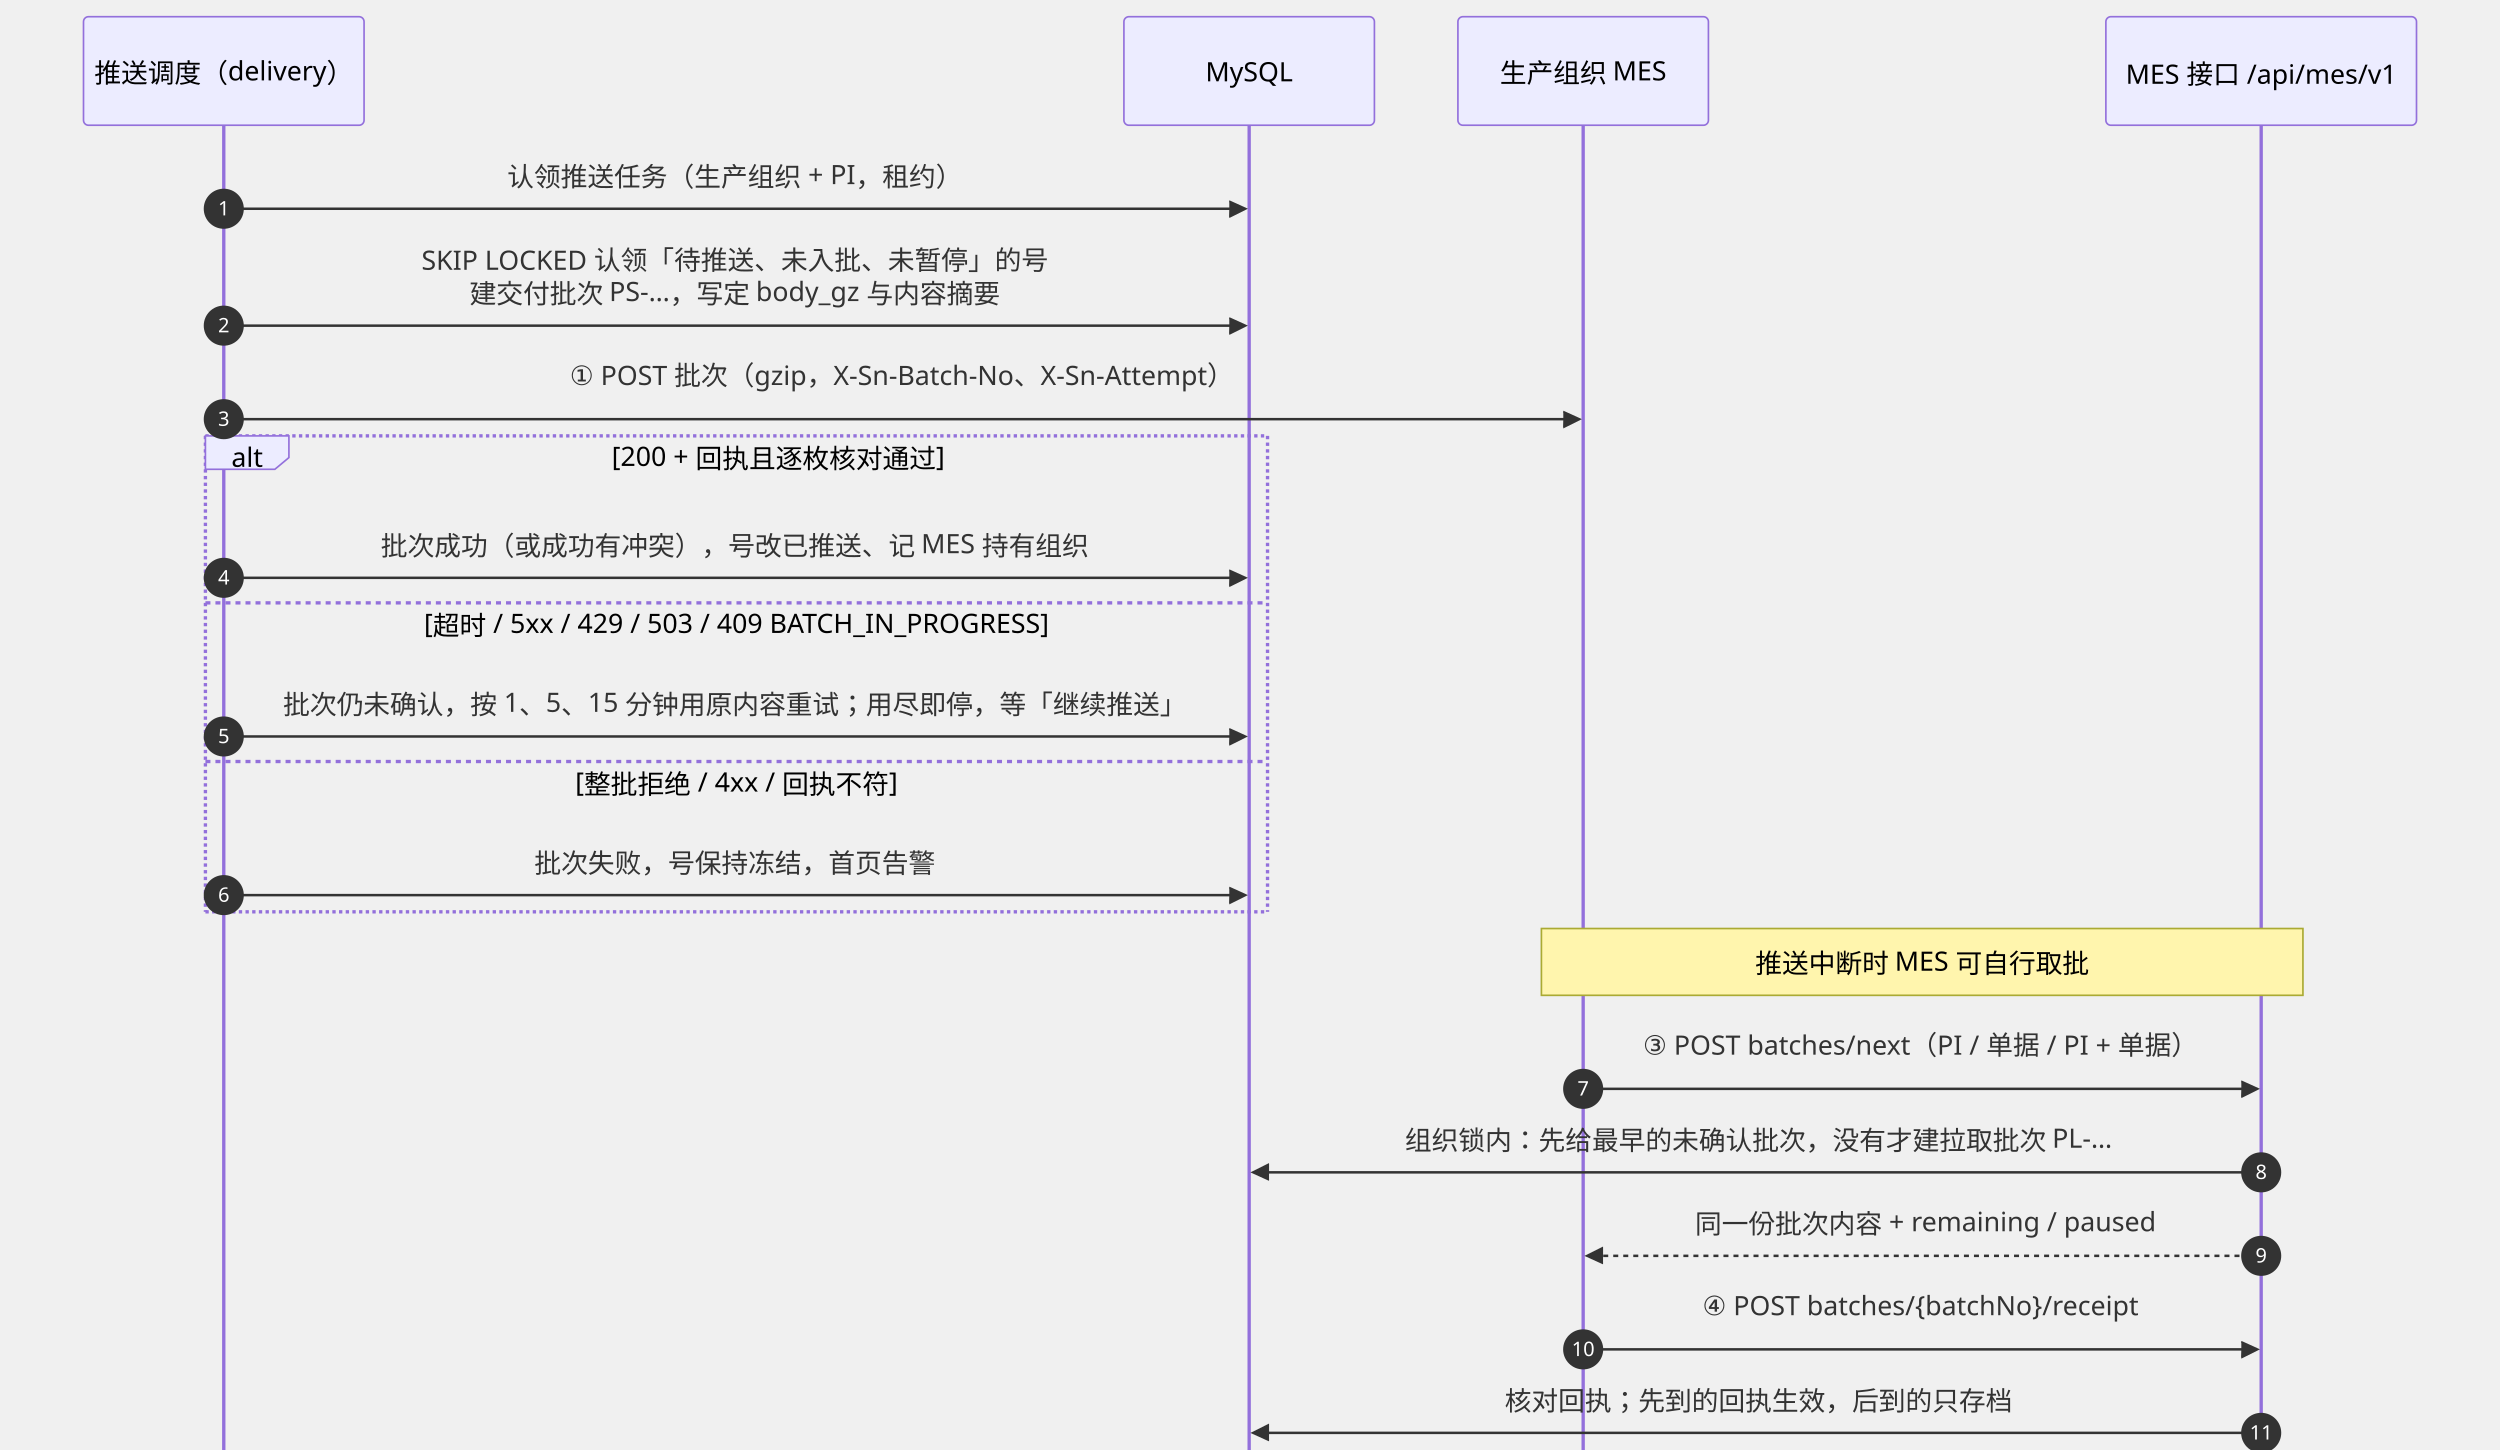
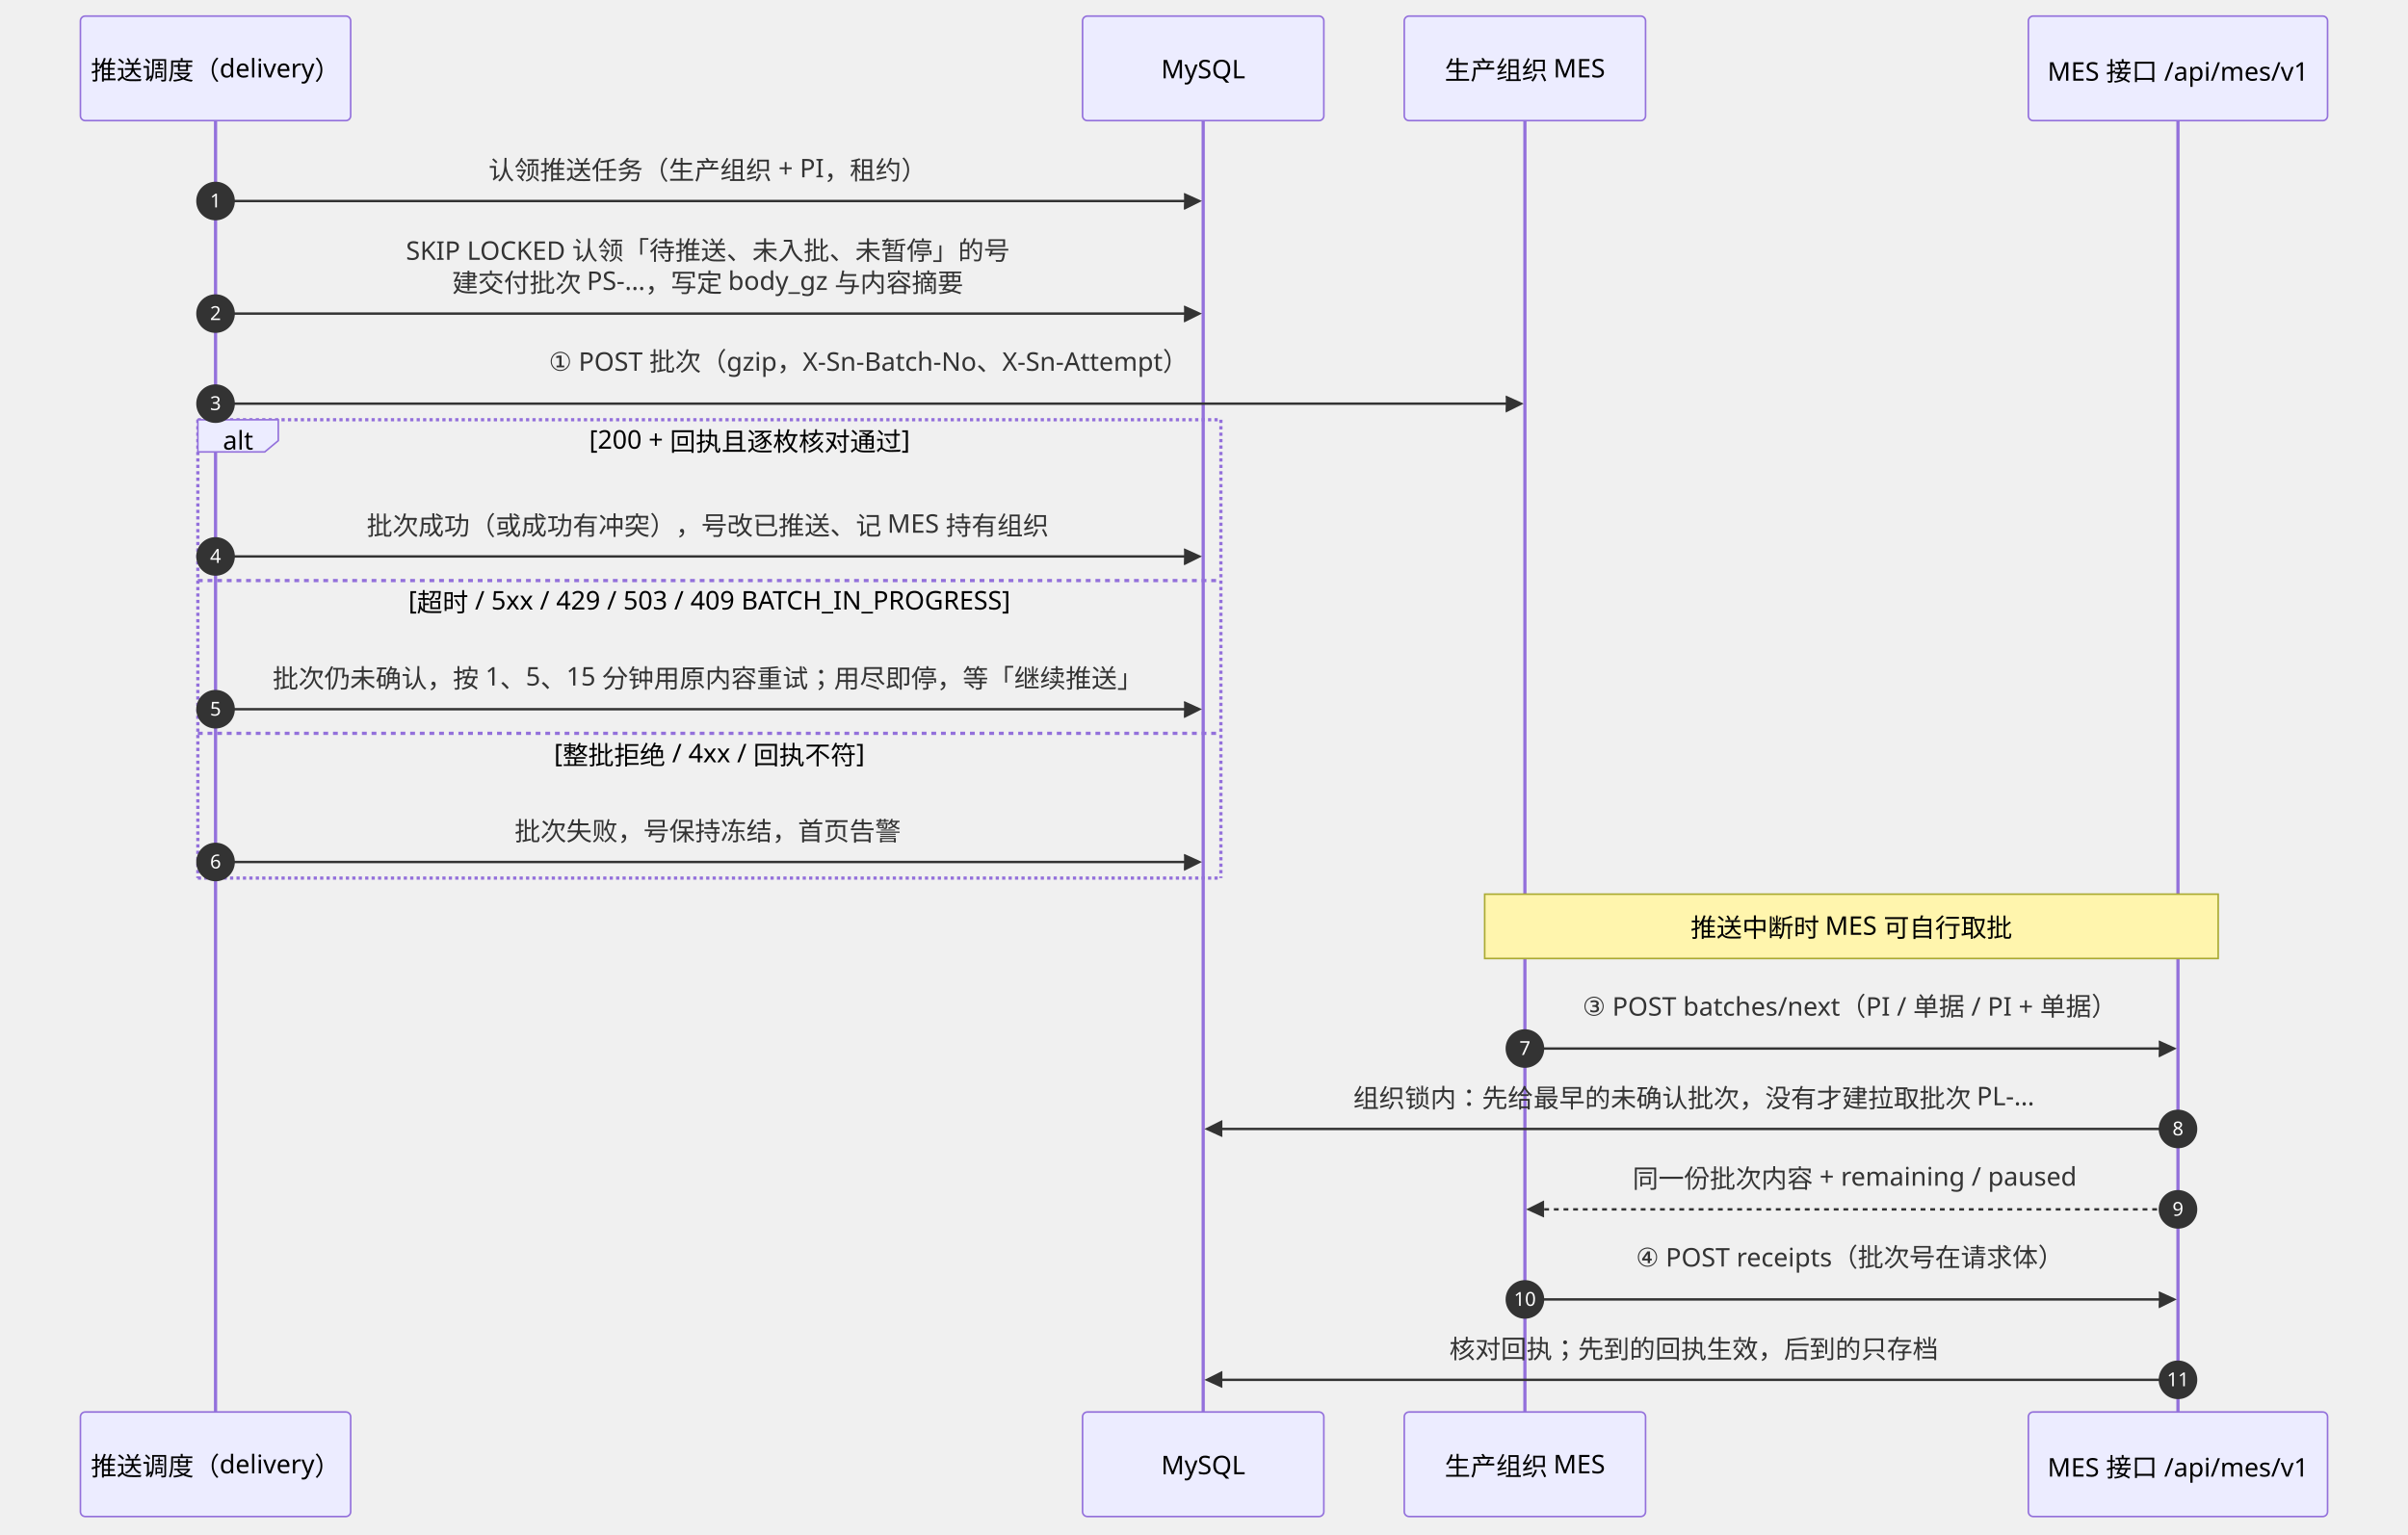
- <svg xmlns="http://www.w3.org/2000/svg" id="my-svg" width="100%" style="max-width: 1497px; background-color: white;" viewBox="-50 -10 1497 868" role="graphics-document document" aria-roledescription="sequence">
+ <svg xmlns="http://www.w3.org/2000/svg" id="my-svg" width="100%" style="max-width: 1497px; background-color: white;" viewBox="-50 -10 1497 954" role="graphics-document document" aria-roledescription="sequence">
  <g>
-     <line id="actor3" x1="1304" y1="65" x2="1304" y2="2000" class="actor-line 200" stroke-width="0.5px" stroke="#999" name="API" data-et="life-line" data-id="API" />
+     <rect x="1211" y="868" fill="#eaeaea" stroke="#666" width="186" height="65" name="API" rx="3" ry="3" class="actor actor-bottom" />
+     <text x="1304" y="900.5" dominant-baseline="central" alignment-baseline="central" class="actor actor-box" style="text-anchor: middle; font-size: 16px; font-weight: 400; font-family: &quot;WenQuanYi Zen Hei&quot;, sans-serif;">
+       <tspan x="1304" dy="0">MES 接口 /api/mes/v1</tspan>
+     </text>
+   </g>
+   <g>
+     <rect x="823" y="868" fill="#eaeaea" stroke="#666" width="150" height="65" name="M" rx="3" ry="3" class="actor actor-bottom" />
+     <text x="898" y="900.5" dominant-baseline="central" alignment-baseline="central" class="actor actor-box" style="text-anchor: middle; font-size: 16px; font-weight: 400; font-family: &quot;WenQuanYi Zen Hei&quot;, sans-serif;">
+       <tspan x="898" dy="0">生产组织 MES</tspan>
+     </text>
+   </g>
+   <g>
+     <rect x="623" y="868" fill="#eaeaea" stroke="#666" width="150" height="65" name="D" rx="3" ry="3" class="actor actor-bottom" />
+     <text x="698" y="900.5" dominant-baseline="central" alignment-baseline="central" class="actor actor-box" style="text-anchor: middle; font-size: 16px; font-weight: 400; font-family: &quot;WenQuanYi Zen Hei&quot;, sans-serif;">
+       <tspan x="698" dy="0">MySQL</tspan>
+     </text>
+   </g>
+   <g>
+     <rect x="0" y="868" fill="#eaeaea" stroke="#666" width="168" height="65" name="T" rx="3" ry="3" class="actor actor-bottom" />
+     <text x="84" y="900.5" dominant-baseline="central" alignment-baseline="central" class="actor actor-box" style="text-anchor: middle; font-size: 16px; font-weight: 400; font-family: &quot;WenQuanYi Zen Hei&quot;, sans-serif;">
+       <tspan x="84" dy="0">推送调度（delivery）</tspan>
+     </text>
+   </g>
+   <g>
+     <line id="actor3" x1="1304" y1="65" x2="1304" y2="868" class="actor-line 200" stroke-width="0.5px" stroke="#999" name="API" data-et="life-line" data-id="API" />
    <g id="root-3" data-et="participant" data-type="participant" data-id="API">
      <rect x="1211" y="0" fill="#eaeaea" stroke="#666" width="186" height="65" name="API" rx="3" ry="3" class="actor actor-top" />
      <text x="1304" y="32.5" dominant-baseline="central" alignment-baseline="central" class="actor actor-box" style="text-anchor: middle; font-size: 16px; font-weight: 400; font-family: &quot;WenQuanYi Zen Hei&quot;, sans-serif;">
        <tspan x="1304" dy="0">MES 接口 /api/mes/v1</tspan>
      </text>
    </g>
  </g>
  <g>
-     <line id="actor2" x1="898" y1="65" x2="898" y2="2000" class="actor-line 200" stroke-width="0.5px" stroke="#999" name="M" data-et="life-line" data-id="M" />
+     <line id="actor2" x1="898" y1="65" x2="898" y2="868" class="actor-line 200" stroke-width="0.5px" stroke="#999" name="M" data-et="life-line" data-id="M" />
    <g id="root-2" data-et="participant" data-type="participant" data-id="M">
      <rect x="823" y="0" fill="#eaeaea" stroke="#666" width="150" height="65" name="M" rx="3" ry="3" class="actor actor-top" />
      <text x="898" y="32.5" dominant-baseline="central" alignment-baseline="central" class="actor actor-box" style="text-anchor: middle; font-size: 16px; font-weight: 400; font-family: &quot;WenQuanYi Zen Hei&quot;, sans-serif;">
        <tspan x="898" dy="0">生产组织 MES</tspan>
      </text>
    </g>
  </g>
  <g>
-     <line id="actor1" x1="698" y1="65" x2="698" y2="2000" class="actor-line 200" stroke-width="0.5px" stroke="#999" name="D" data-et="life-line" data-id="D" />
+     <line id="actor1" x1="698" y1="65" x2="698" y2="868" class="actor-line 200" stroke-width="0.5px" stroke="#999" name="D" data-et="life-line" data-id="D" />
    <g id="root-1" data-et="participant" data-type="participant" data-id="D">
      <rect x="623" y="0" fill="#eaeaea" stroke="#666" width="150" height="65" name="D" rx="3" ry="3" class="actor actor-top" />
      <text x="698" y="32.5" dominant-baseline="central" alignment-baseline="central" class="actor actor-box" style="text-anchor: middle; font-size: 16px; font-weight: 400; font-family: &quot;WenQuanYi Zen Hei&quot;, sans-serif;">
        <tspan x="698" dy="0">MySQL</tspan>
      </text>
    </g>
  </g>
  <g>
-     <line id="actor0" x1="84" y1="65" x2="84" y2="2000" class="actor-line 200" stroke-width="0.5px" stroke="#999" name="T" data-et="life-line" data-id="T" />
+     <line id="actor0" x1="84" y1="65" x2="84" y2="868" class="actor-line 200" stroke-width="0.5px" stroke="#999" name="T" data-et="life-line" data-id="T" />
    <g id="root-0" data-et="participant" data-type="participant" data-id="T">
      <rect x="0" y="0" fill="#eaeaea" stroke="#666" width="168" height="65" name="T" rx="3" ry="3" class="actor actor-top" />
      <text x="84" y="32.5" dominant-baseline="central" alignment-baseline="central" class="actor actor-box" style="text-anchor: middle; font-size: 16px; font-weight: 400; font-family: &quot;WenQuanYi Zen Hei&quot;, sans-serif;">
        <tspan x="84" dy="0">推送调度（delivery）</tspan>
      </text>
    </g>
  </g>
  <style>#my-svg{font-family:WenQuanYi Zen Hei,sans-serif;font-size:16px;fill:#333;}@keyframes edge-animation-frame{from{stroke-dashoffset:0;}}@keyframes dash{to{stroke-dashoffset:0;}}#my-svg .edge-animation-slow{stroke-dasharray:9,5!important;stroke-dashoffset:900;animation:dash 50s linear infinite;stroke-linecap:round;}#my-svg .edge-animation-fast{stroke-dasharray:9,5!important;stroke-dashoffset:900;animation:dash 20s linear infinite;stroke-linecap:round;}#my-svg .error-icon{fill:#552222;}#my-svg .error-text{fill:#552222;stroke:#552222;}#my-svg .edge-thickness-normal{stroke-width:1px;}#my-svg .edge-thickness-thick{stroke-width:3.5px;}#my-svg .edge-pattern-solid{stroke-dasharray:0;}#my-svg .edge-thickness-invisible{stroke-width:0;fill:none;}#my-svg .edge-pattern-dashed{stroke-dasharray:3;}#my-svg .edge-pattern-dotted{stroke-dasharray:2;}#my-svg .marker{fill:#333333;stroke:#333333;}#my-svg .marker.cross{stroke:#333333;}#my-svg svg{font-family:WenQuanYi Zen Hei,sans-serif;font-size:16px;}#my-svg p{margin:0;}#my-svg .actor{stroke:#9370DB;fill:#ECECFF;stroke-width:1;}#my-svg rect.actor.outer-path[data-look="neo"]{filter:drop-shadow(1px 2px 2px rgba(185, 185, 185, 1));}#my-svg rect.note[data-look="neo"]{stroke:#aaaa33;fill:#fff5ad;filter:drop-shadow(1px 2px 2px rgba(185, 185, 185, 1));}#my-svg text.actor&gt;tspan{fill:black;stroke:none;}#my-svg .actor-line{stroke:#9370DB;}#my-svg .innerArc{stroke-width:1.5;stroke-dasharray:none;}#my-svg .messageLine0{stroke-width:1.5;stroke-dasharray:none;stroke:#333;}#my-svg .messageLine1{stroke-width:1.5;stroke-dasharray:2,2;stroke:#333;}#my-svg [id$="-arrowhead"] path{fill:#333;stroke:#333;}#my-svg .sequenceNumber{fill:white;}#my-svg [id$="-sequencenumber"]{fill:#333;}#my-svg [id$="-crosshead"] path{fill:#333;stroke:#333;}#my-svg .messageText{fill:#333;stroke:none;}#my-svg .labelBox{stroke:#9370DB;fill:#ECECFF;filter:none;}#my-svg .labelText,#my-svg .labelText&gt;tspan{fill:black;stroke:none;}#my-svg .loopText,#my-svg .loopText&gt;tspan{fill:black;stroke:none;}#my-svg .sectionTitle,#my-svg .sectionTitle&gt;tspan{fill:black;stroke:none;}#my-svg .loopLine{stroke-width:2px;stroke-dasharray:2,2;stroke:#9370DB;fill:#9370DB;}#my-svg .note{stroke:#aaaa33;fill:#fff5ad;}#my-svg .noteText,#my-svg .noteText&gt;tspan{fill:black;stroke:none;font-weight:normal;}#my-svg .activation0{fill:#f4f4f4;stroke:#666;}#my-svg .activation1{fill:#f4f4f4;stroke:#666;}#my-svg .activation2{fill:#f4f4f4;stroke:#666;}#my-svg .actorPopupMenu{position:absolute;}#my-svg .actorPopupMenuPanel{position:absolute;fill:#ECECFF;box-shadow:0px 8px 16px 0px rgba(0,0,0,0.2);filter:drop-shadow(3px 5px 2px rgb(0 0 0 / 0.4));}#my-svg .actor-man circle,#my-svg line{fill:#ECECFF;stroke-width:2px;}#my-svg g rect.rect{filter:drop-shadow(1px 2px 2px rgba(185, 185, 185, 1));stroke:#9370DB;}#my-svg .node .neo-node{stroke:#9370DB;}#my-svg [data-look="neo"].node rect,#my-svg [data-look="neo"].cluster rect,#my-svg [data-look="neo"].node polygon{stroke:#9370DB;filter:drop-shadow(1px 2px 2px rgba(185, 185, 185, 1));}#my-svg [data-look="neo"].swimlane.cluster rect{filter:none;}#my-svg [data-look="neo"].node path{stroke:#9370DB;stroke-width:1px;}#my-svg [data-look="neo"].node .outer-path{filter:drop-shadow(1px 2px 2px rgba(185, 185, 185, 1));}#my-svg [data-look="neo"].node .neo-line path{stroke:#9370DB;filter:none;}#my-svg [data-look="neo"].node circle{stroke:#9370DB;filter:drop-shadow(1px 2px 2px rgba(185, 185, 185, 1));}#my-svg [data-look="neo"].node circle .state-start{fill:#000000;}#my-svg [data-look="neo"].icon-shape .icon{fill:#9370DB;filter:drop-shadow(1px 2px 2px rgba(185, 185, 185, 1));}#my-svg [data-look="neo"].icon-shape .icon-neo path{stroke:#9370DB;filter:drop-shadow(1px 2px 2px rgba(185, 185, 185, 1));}#my-svg :root{--mermaid-font-family:WenQuanYi Zen Hei,sans-serif;}</style>
  <g />
  <defs>
    <symbol id="my-svg-computer" width="24" height="24">
      <path transform="scale(.5)" d="M2 2v13h20v-13h-20zm18 11h-16v-9h16v9zm-10.228 6l.466-1h3.524l.467 1h-4.457zm14.228 3h-24l2-6h2.104l-1.33 4h18.45l-1.297-4h2.073l2 6zm-5-10h-14v-7h14v7z" />
    </symbol>
  </defs>
  <defs>
    <symbol id="my-svg-database" fill-rule="evenodd" clip-rule="evenodd">
      <path transform="scale(.5)" d="M12.258.001l.256.004.255.005.253.008.251.01.249.012.247.015.246.016.242.019.241.02.239.023.236.024.233.027.231.028.229.031.225.032.223.034.22.036.217.038.214.04.211.041.208.043.205.045.201.046.198.048.194.05.191.051.187.053.183.054.18.056.175.057.172.059.168.06.163.061.16.063.155.064.15.066.074.033.073.033.071.034.07.034.069.035.068.035.067.035.066.035.064.036.064.036.062.036.06.036.06.037.058.037.058.037.055.038.055.038.053.038.052.038.051.039.05.039.048.039.047.039.045.04.044.04.043.04.041.04.04.041.039.041.037.041.036.041.034.041.033.042.032.042.03.042.029.042.027.042.026.043.024.043.023.043.021.043.02.043.018.044.017.043.015.044.013.044.012.044.011.045.009.044.007.045.006.045.004.045.002.045.001.045v17l-.001.045-.002.045-.004.045-.006.045-.007.045-.009.044-.011.045-.012.044-.013.044-.015.044-.017.043-.018.044-.02.043-.021.043-.023.043-.024.043-.026.043-.027.042-.029.042-.03.042-.032.042-.033.042-.034.041-.036.041-.037.041-.039.041-.04.041-.041.04-.043.04-.044.04-.045.04-.047.039-.048.039-.05.039-.051.039-.052.038-.053.038-.055.038-.055.038-.058.037-.058.037-.06.037-.06.036-.062.036-.064.036-.064.036-.066.035-.067.035-.068.035-.069.035-.07.034-.071.034-.073.033-.074.033-.15.066-.155.064-.16.063-.163.061-.168.06-.172.059-.175.057-.18.056-.183.054-.187.053-.191.051-.194.05-.198.048-.201.046-.205.045-.208.043-.211.041-.214.04-.217.038-.22.036-.223.034-.225.032-.229.031-.231.028-.233.027-.236.024-.239.023-.241.02-.242.019-.246.016-.247.015-.249.012-.251.01-.253.008-.255.005-.256.004-.258.001-.258-.001-.256-.004-.255-.005-.253-.008-.251-.01-.249-.012-.247-.015-.245-.016-.243-.019-.241-.02-.238-.023-.236-.024-.234-.027-.231-.028-.228-.031-.226-.032-.223-.034-.22-.036-.217-.038-.214-.04-.211-.041-.208-.043-.204-.045-.201-.046-.198-.048-.195-.05-.19-.051-.187-.053-.184-.054-.179-.056-.176-.057-.172-.059-.167-.06-.164-.061-.159-.063-.155-.064-.151-.066-.074-.033-.072-.033-.072-.034-.07-.034-.069-.035-.068-.035-.067-.035-.066-.035-.064-.036-.063-.036-.062-.036-.061-.036-.06-.037-.058-.037-.057-.037-.056-.038-.055-.038-.053-.038-.052-.038-.051-.039-.049-.039-.049-.039-.046-.039-.046-.04-.044-.04-.043-.04-.041-.04-.04-.041-.039-.041-.037-.041-.036-.041-.034-.041-.033-.042-.032-.042-.03-.042-.029-.042-.027-.042-.026-.043-.024-.043-.023-.043-.021-.043-.02-.043-.018-.044-.017-.043-.015-.044-.013-.044-.012-.044-.011-.045-.009-.044-.007-.045-.006-.045-.004-.045-.002-.045-.001-.045v-17l.001-.045.002-.045.004-.045.006-.045.007-.045.009-.044.011-.045.012-.044.013-.044.015-.044.017-.043.018-.044.02-.043.021-.043.023-.043.024-.043.026-.043.027-.042.029-.042.03-.042.032-.042.033-.042.034-.041.036-.041.037-.041.039-.041.04-.041.041-.04.043-.04.044-.04.046-.04.046-.039.049-.039.049-.039.051-.039.052-.038.053-.038.055-.038.056-.038.057-.037.058-.037.06-.037.061-.036.062-.036.063-.036.064-.036.066-.035.067-.035.068-.035.069-.035.07-.034.072-.034.072-.033.074-.033.151-.066.155-.064.159-.063.164-.061.167-.06.172-.059.176-.057.179-.056.184-.054.187-.053.19-.051.195-.05.198-.048.201-.046.204-.045.208-.043.211-.041.214-.04.217-.038.22-.036.223-.034.226-.032.228-.031.231-.028.234-.027.236-.024.238-.023.241-.02.243-.019.245-.016.247-.015.249-.012.251-.01.253-.008.255-.005.256-.004.258-.001.258.001zm-9.258 20.499v.01l.001.021.003.021.004.022.005.021.006.022.007.022.009.023.01.022.011.023.012.023.013.023.015.023.016.024.017.023.018.024.019.024.021.024.022.025.023.024.024.025.052.049.056.05.061.051.066.051.07.051.075.051.079.052.084.052.088.052.092.052.097.052.102.051.105.052.11.052.114.051.119.051.123.051.127.05.131.05.135.05.139.048.144.049.147.047.152.047.155.047.16.045.163.045.167.043.171.043.176.041.178.041.183.039.187.039.19.037.194.035.197.035.202.033.204.031.209.03.212.029.216.027.219.025.222.024.226.021.23.02.233.018.236.016.24.015.243.012.246.01.249.008.253.005.256.004.259.001.26-.001.257-.004.254-.005.25-.008.247-.011.244-.012.241-.014.237-.016.233-.018.231-.021.226-.021.224-.024.22-.026.216-.027.212-.028.21-.031.205-.031.202-.034.198-.034.194-.036.191-.037.187-.039.183-.04.179-.04.175-.042.172-.043.168-.044.163-.045.16-.046.155-.046.152-.047.148-.048.143-.049.139-.049.136-.05.131-.05.126-.05.123-.051.118-.052.114-.051.11-.052.106-.052.101-.052.096-.052.092-.052.088-.053.083-.051.079-.052.074-.052.07-.051.065-.051.06-.051.056-.05.051-.05.023-.024.023-.025.021-.024.02-.024.019-.024.018-.024.017-.024.015-.023.014-.024.013-.023.012-.023.01-.023.01-.022.008-.022.006-.022.006-.022.004-.022.004-.021.001-.021.001-.021v-4.127l-.077.055-.08.053-.083.054-.085.053-.087.052-.09.052-.093.051-.095.05-.097.05-.1.049-.102.049-.105.048-.106.047-.109.047-.111.046-.114.045-.115.045-.118.044-.12.043-.122.042-.124.042-.126.041-.128.04-.13.04-.132.038-.134.038-.135.037-.138.037-.139.035-.142.035-.143.034-.144.033-.147.032-.148.031-.15.03-.151.03-.153.029-.154.027-.156.027-.158.026-.159.025-.161.024-.162.023-.163.022-.165.021-.166.02-.167.019-.169.018-.169.017-.171.016-.173.015-.173.014-.175.013-.175.012-.177.011-.178.01-.179.008-.179.008-.181.006-.182.005-.182.004-.184.003-.184.002h-.37l-.184-.002-.184-.003-.182-.004-.182-.005-.181-.006-.179-.008-.179-.008-.178-.01-.176-.011-.176-.012-.175-.013-.173-.014-.172-.015-.171-.016-.17-.017-.169-.018-.167-.019-.166-.02-.165-.021-.163-.022-.162-.023-.161-.024-.159-.025-.157-.026-.156-.027-.155-.027-.153-.029-.151-.03-.15-.03-.148-.031-.146-.032-.145-.033-.143-.034-.141-.035-.14-.035-.137-.037-.136-.037-.134-.038-.132-.038-.13-.04-.128-.04-.126-.041-.124-.042-.122-.042-.12-.044-.117-.043-.116-.045-.113-.045-.112-.046-.109-.047-.106-.047-.105-.048-.102-.049-.1-.049-.097-.05-.095-.05-.093-.052-.09-.051-.087-.052-.085-.053-.083-.054-.08-.054-.077-.054v4.127zm0-5.654v.011l.001.021.003.021.004.021.005.022.006.022.007.022.009.022.01.022.011.023.012.023.013.023.015.024.016.023.017.024.018.024.019.024.021.024.022.024.023.025.024.024.052.05.056.05.061.05.066.051.07.051.075.052.079.051.084.052.088.052.092.052.097.052.102.052.105.052.11.051.114.051.119.052.123.05.127.051.131.05.135.049.139.049.144.048.147.048.152.047.155.046.16.045.163.045.167.044.171.042.176.042.178.04.183.04.187.038.19.037.194.036.197.034.202.033.204.032.209.03.212.028.216.027.219.025.222.024.226.022.23.02.233.018.236.016.24.014.243.012.246.01.249.008.253.006.256.003.259.001.26-.001.257-.003.254-.006.25-.008.247-.01.244-.012.241-.015.237-.016.233-.018.231-.02.226-.022.224-.024.22-.025.216-.027.212-.029.21-.03.205-.032.202-.033.198-.035.194-.036.191-.037.187-.039.183-.039.179-.041.175-.042.172-.043.168-.044.163-.045.16-.045.155-.047.152-.047.148-.048.143-.048.139-.05.136-.049.131-.05.126-.051.123-.051.118-.051.114-.052.11-.052.106-.052.101-.052.096-.052.092-.052.088-.052.083-.052.079-.052.074-.051.07-.052.065-.051.06-.05.056-.051.051-.049.023-.025.023-.024.021-.025.02-.024.019-.024.018-.024.017-.024.015-.023.014-.023.013-.024.012-.022.01-.023.01-.023.008-.022.006-.022.006-.022.004-.021.004-.022.001-.021.001-.021v-4.139l-.077.054-.08.054-.083.054-.085.052-.087.053-.09.051-.093.051-.095.051-.097.05-.1.049-.102.049-.105.048-.106.047-.109.047-.111.046-.114.045-.115.044-.118.044-.12.044-.122.042-.124.042-.126.041-.128.04-.13.039-.132.039-.134.038-.135.037-.138.036-.139.036-.142.035-.143.033-.144.033-.147.033-.148.031-.15.03-.151.03-.153.028-.154.028-.156.027-.158.026-.159.025-.161.024-.162.023-.163.022-.165.021-.166.02-.167.019-.169.018-.169.017-.171.016-.173.015-.173.014-.175.013-.175.012-.177.011-.178.009-.179.009-.179.007-.181.007-.182.005-.182.004-.184.003-.184.002h-.37l-.184-.002-.184-.003-.182-.004-.182-.005-.181-.007-.179-.007-.179-.009-.178-.009-.176-.011-.176-.012-.175-.013-.173-.014-.172-.015-.171-.016-.17-.017-.169-.018-.167-.019-.166-.02-.165-.021-.163-.022-.162-.023-.161-.024-.159-.025-.157-.026-.156-.027-.155-.028-.153-.028-.151-.03-.15-.03-.148-.031-.146-.033-.145-.033-.143-.033-.141-.035-.14-.036-.137-.036-.136-.037-.134-.038-.132-.039-.13-.039-.128-.04-.126-.041-.124-.042-.122-.043-.12-.043-.117-.044-.116-.044-.113-.046-.112-.046-.109-.046-.106-.047-.105-.048-.102-.049-.1-.049-.097-.05-.095-.051-.093-.051-.09-.051-.087-.053-.085-.052-.083-.054-.08-.054-.077-.054v4.139zm0-5.666v.011l.001.02.003.022.004.021.005.022.006.021.007.022.009.023.01.022.011.023.012.023.013.023.015.023.016.024.017.024.018.023.019.024.021.025.022.024.023.024.024.025.052.05.056.05.061.05.066.051.07.051.075.052.079.051.084.052.088.052.092.052.097.052.102.052.105.051.11.052.114.051.119.051.123.051.127.05.131.05.135.05.139.049.144.048.147.048.152.047.155.046.16.045.163.045.167.043.171.043.176.042.178.04.183.04.187.038.19.037.194.036.197.034.202.033.204.032.209.03.212.028.216.027.219.025.222.024.226.021.23.02.233.018.236.017.24.014.243.012.246.01.249.008.253.006.256.003.259.001.26-.001.257-.003.254-.006.25-.008.247-.01.244-.013.241-.014.237-.016.233-.018.231-.02.226-.022.224-.024.22-.025.216-.027.212-.029.21-.03.205-.032.202-.033.198-.035.194-.036.191-.037.187-.039.183-.039.179-.041.175-.042.172-.043.168-.044.163-.045.16-.045.155-.047.152-.047.148-.048.143-.049.139-.049.136-.049.131-.051.126-.05.123-.051.118-.052.114-.051.11-.052.106-.052.101-.052.096-.052.092-.052.088-.052.083-.052.079-.052.074-.052.07-.051.065-.051.06-.051.056-.05.051-.049.023-.025.023-.025.021-.024.02-.024.019-.024.018-.024.017-.024.015-.023.014-.024.013-.023.012-.023.01-.022.01-.023.008-.022.006-.022.006-.022.004-.022.004-.021.001-.021.001-.021v-4.153l-.077.054-.08.054-.083.053-.085.053-.087.053-.09.051-.093.051-.095.051-.097.05-.1.049-.102.048-.105.048-.106.048-.109.046-.111.046-.114.046-.115.044-.118.044-.12.043-.122.043-.124.042-.126.041-.128.04-.13.039-.132.039-.134.038-.135.037-.138.036-.139.036-.142.034-.143.034-.144.033-.147.032-.148.032-.15.03-.151.03-.153.028-.154.028-.156.027-.158.026-.159.024-.161.024-.162.023-.163.023-.165.021-.166.02-.167.019-.169.018-.169.017-.171.016-.173.015-.173.014-.175.013-.175.012-.177.01-.178.01-.179.009-.179.007-.181.006-.182.006-.182.004-.184.003-.184.001-.185.001-.185-.001-.184-.001-.184-.003-.182-.004-.182-.006-.181-.006-.179-.007-.179-.009-.178-.01-.176-.01-.176-.012-.175-.013-.173-.014-.172-.015-.171-.016-.17-.017-.169-.018-.167-.019-.166-.02-.165-.021-.163-.023-.162-.023-.161-.024-.159-.024-.157-.026-.156-.027-.155-.028-.153-.028-.151-.03-.15-.03-.148-.032-.146-.032-.145-.033-.143-.034-.141-.034-.14-.036-.137-.036-.136-.037-.134-.038-.132-.039-.13-.039-.128-.041-.126-.041-.124-.041-.122-.043-.12-.043-.117-.044-.116-.044-.113-.046-.112-.046-.109-.046-.106-.048-.105-.048-.102-.048-.1-.05-.097-.049-.095-.051-.093-.051-.09-.052-.087-.052-.085-.053-.083-.053-.08-.054-.077-.054v4.153zm8.74-8.179l-.257.004-.254.005-.25.008-.247.011-.244.012-.241.014-.237.016-.233.018-.231.021-.226.022-.224.023-.22.026-.216.027-.212.028-.21.031-.205.032-.202.033-.198.034-.194.036-.191.038-.187.038-.183.04-.179.041-.175.042-.172.043-.168.043-.163.045-.16.046-.155.046-.152.048-.148.048-.143.048-.139.049-.136.05-.131.05-.126.051-.123.051-.118.051-.114.052-.11.052-.106.052-.101.052-.096.052-.092.052-.088.052-.083.052-.079.052-.074.051-.07.052-.065.051-.06.05-.056.05-.051.05-.023.025-.023.024-.021.024-.02.025-.019.024-.018.024-.017.023-.015.024-.014.023-.013.023-.012.023-.01.023-.01.022-.008.022-.006.023-.006.021-.004.022-.004.021-.001.021-.001.021.001.021.001.021.004.021.004.022.006.021.006.023.008.022.01.022.01.023.012.023.013.023.014.023.015.024.017.023.018.024.019.024.02.025.021.024.023.024.023.025.051.05.056.05.06.05.065.051.07.052.074.051.079.052.083.052.088.052.092.052.096.052.101.052.106.052.11.052.114.052.118.051.123.051.126.051.131.05.136.05.139.049.143.048.148.048.152.048.155.046.16.046.163.045.168.043.172.043.175.042.179.041.183.04.187.038.191.038.194.036.198.034.202.033.205.032.21.031.212.028.216.027.22.026.224.023.226.022.231.021.233.018.237.016.241.014.244.012.247.011.25.008.254.005.257.004.26.001.26-.001.257-.004.254-.005.25-.008.247-.011.244-.012.241-.014.237-.016.233-.018.231-.021.226-.022.224-.023.22-.026.216-.027.212-.028.21-.031.205-.032.202-.033.198-.034.194-.036.191-.038.187-.038.183-.04.179-.041.175-.042.172-.043.168-.043.163-.045.16-.046.155-.046.152-.048.148-.048.143-.048.139-.049.136-.05.131-.05.126-.051.123-.051.118-.051.114-.052.11-.052.106-.052.101-.052.096-.052.092-.052.088-.052.083-.052.079-.052.074-.051.07-.052.065-.051.06-.05.056-.05.051-.05.023-.025.023-.024.021-.024.02-.025.019-.024.018-.024.017-.023.015-.024.014-.023.013-.023.012-.023.01-.023.01-.022.008-.022.006-.023.006-.021.004-.022.004-.021.001-.021.001-.021-.001-.021-.001-.021-.004-.021-.004-.022-.006-.021-.006-.023-.008-.022-.01-.022-.01-.023-.012-.023-.013-.023-.014-.023-.015-.024-.017-.023-.018-.024-.019-.024-.02-.025-.021-.024-.023-.024-.023-.025-.051-.05-.056-.05-.06-.05-.065-.051-.07-.052-.074-.051-.079-.052-.083-.052-.088-.052-.092-.052-.096-.052-.101-.052-.106-.052-.11-.052-.114-.052-.118-.051-.123-.051-.126-.051-.131-.05-.136-.05-.139-.049-.143-.048-.148-.048-.152-.048-.155-.046-.16-.046-.163-.045-.168-.043-.172-.043-.175-.042-.179-.041-.183-.04-.187-.038-.191-.038-.194-.036-.198-.034-.202-.033-.205-.032-.21-.031-.212-.028-.216-.027-.22-.026-.224-.023-.226-.022-.231-.021-.233-.018-.237-.016-.241-.014-.244-.012-.247-.011-.25-.008-.254-.005-.257-.004-.26-.001-.26.001z" />
    </symbol>
  </defs>
  <defs>
    <symbol id="my-svg-clock" width="24" height="24">
      <path transform="scale(.5)" d="M12 2c5.514 0 10 4.486 10 10s-4.486 10-10 10-10-4.486-10-10 4.486-10 10-10zm0-2c-6.627 0-12 5.373-12 12s5.373 12 12 12 12-5.373 12-12-5.373-12-12-12zm5.848 12.459c.202.038.202.333.001.372-1.907.361-6.045 1.111-6.547 1.111-.719 0-1.301-.582-1.301-1.301 0-.512.77-5.447 1.125-7.445.034-.192.312-.181.343.014l.985 6.238 5.394 1.011z" />
    </symbol>
  </defs>
  <defs>
    <marker id="my-svg-arrowhead" refX="7.9" refY="5" markerUnits="userSpaceOnUse" markerWidth="12" markerHeight="12" orient="auto-start-reverse">
      <path d="M -1 0 L 10 5 L 0 10 z" />
    </marker>
  </defs>
  <defs>
    <marker id="my-svg-crosshead" markerWidth="15" markerHeight="8" orient="auto" refX="4" refY="4.5">
      <path fill="none" stroke="#000000" stroke-width="1pt" d="M 1,2 L 6,7 M 6,2 L 1,7" style="stroke-dasharray: 0, 0;" />
    </marker>
  </defs>
  <defs>
    <marker id="my-svg-filled-head" refX="15.5" refY="7" markerWidth="20" markerHeight="28" orient="auto">
      <path d="M 18,7 L9,13 L14,7 L9,1 Z" />
    </marker>
  </defs>
  <defs>
    <marker id="my-svg-sequencenumber" refX="15" refY="15" markerWidth="60" markerHeight="40" orient="auto">
      <circle cx="15" cy="15" r="6" />
    </marker>
  </defs>
  <defs>
    <marker id="my-svg-solidTopArrowHead" refX="7.9" refY="7.25" markerUnits="userSpaceOnUse" markerWidth="12" markerHeight="12" orient="auto-start-reverse">
      <path d="M 0 0 L 10 8 L 0 8 z" />
    </marker>
  </defs>
  <defs>
    <marker id="my-svg-solidBottomArrowHead" refX="7.9" refY="0.75" markerUnits="userSpaceOnUse" markerWidth="12" markerHeight="12" orient="auto-start-reverse">
      <path d="M 0 0 L 10 0 L 0 8 z" />
    </marker>
  </defs>
  <defs>
    <marker id="my-svg-stickTopArrowHead" refX="7.5" refY="7" markerUnits="userSpaceOnUse" markerWidth="12" markerHeight="12" orient="auto-start-reverse">
      <path d="M 0 0 L 7 7" stroke="black" stroke-width="1.5" fill="none" />
    </marker>
  </defs>
  <defs>
    <marker id="my-svg-stickBottomArrowHead" refX="7.5" refY="0" markerUnits="userSpaceOnUse" markerWidth="12" markerHeight="12" orient="auto-start-reverse">
      <path d="M 0 7 L 7 0" stroke="black" stroke-width="1.5" fill="none" />
    </marker>
  </defs>
  <g data-et="control-structure" data-id="i10">
    <line x1="73" y1="251" x2="709" y2="251" class="loopLine" />
    <line x1="709" y1="251" x2="709" y2="536" class="loopLine" />
    <line x1="73" y1="536" x2="709" y2="536" class="loopLine" />
    <line x1="73" y1="251" x2="73" y2="536" class="loopLine" />
    <line x1="73" y1="351" x2="709" y2="351" class="loopLine" style="stroke-dasharray: 3, 3;" />
    <line x1="73" y1="446" x2="709" y2="446" class="loopLine" style="stroke-dasharray: 3, 3;" />
    <polygon points="73,251 123,251 123,264 114.6,271 73,271" class="labelBox" />
    <text x="98" y="264" text-anchor="middle" dominant-baseline="middle" alignment-baseline="middle" class="labelText" style="font-family: &quot;WenQuanYi Zen Hei&quot;, sans-serif; font-size: 16px; font-weight: 400;">alt</text>
    <text x="416" y="269" text-anchor="middle" class="loopText" style="font-family: &quot;WenQuanYi Zen Hei&quot;, sans-serif; font-size: 16px; font-weight: 400;">
      <tspan x="416">[200 + 回执且逐枚核对通过]</tspan>
    </text>
    <text x="391" y="369" text-anchor="middle" class="sectionTitle" style="font-family: &quot;WenQuanYi Zen Hei&quot;, sans-serif; font-size: 16px; font-weight: 400;">[超时 / 5xx / 429 / 503 / 409 BATCH_IN_PROGRESS]</text>
    <text x="391" y="464" text-anchor="middle" class="sectionTitle" style="font-family: &quot;WenQuanYi Zen Hei&quot;, sans-serif; font-size: 16px; font-weight: 400;">[整批拒绝 / 4xx / 回执不符]</text>
  </g>
  <g data-et="note" data-id="i11">
    <rect x="873" y="546" fill="#EDF2AE" stroke="#666" width="456" height="40" class="note" />
    <text x="1101" y="551" text-anchor="middle" dominant-baseline="middle" alignment-baseline="middle" class="noteText" dy="1em" style="font-family: &quot;WenQuanYi Zen Hei&quot;, sans-serif; font-size: 16px; font-weight: 400;">
      <tspan x="1101">推送中断时 MES 可自行取批</tspan>
    </text>
  </g>
  <text x="390" y="80" text-anchor="middle" dominant-baseline="middle" alignment-baseline="middle" class="messageText" dy="1em" style="font-family: &quot;WenQuanYi Zen Hei&quot;, sans-serif; font-size: 16px; font-weight: 400;">认领推送任务（生产组织 + PI，租约）</text>
  <line x1="91" y1="115" x2="694" y2="115" class="messageLine0" data-et="message" data-id="i1" data-from="T" data-to="D" stroke-width="2" stroke="none" marker-end="url(#my-svg-arrowhead)" style="fill: none;" />
  <line x1="84" y1="115" x2="84" y2="115" stroke-width="0" marker-start="url(#my-svg-sequencenumber)" />
  <text x="84" y="119" font-family="sans-serif" font-size="12px" text-anchor="middle" class="sequenceNumber">1</text>
  <text x="390" y="130" text-anchor="middle" dominant-baseline="middle" alignment-baseline="middle" class="messageText" dy="1em" style="font-family: &quot;WenQuanYi Zen Hei&quot;, sans-serif; font-size: 16px; font-weight: 400;">SKIP LOCKED 认领「待推送、未入批、未暂停」的号</text>
  <text x="390" y="150" text-anchor="middle" dominant-baseline="middle" alignment-baseline="middle" class="messageText" dy="1em" style="font-family: &quot;WenQuanYi Zen Hei&quot;, sans-serif; font-size: 16px; font-weight: 400;">建交付批次 PS-…，写定 body_gz 与内容摘要</text>
  <line x1="91" y1="185" x2="694" y2="185" class="messageLine0" data-et="message" data-id="i2" data-from="T" data-to="D" stroke-width="2" stroke="none" marker-end="url(#my-svg-arrowhead)" style="fill: none;" />
  <line x1="84" y1="185" x2="84" y2="185" stroke-width="0" marker-start="url(#my-svg-sequencenumber)" />
  <text x="84" y="189" font-family="sans-serif" font-size="12px" text-anchor="middle" class="sequenceNumber">2</text>
  <text x="490" y="200" text-anchor="middle" dominant-baseline="middle" alignment-baseline="middle" class="messageText" dy="1em" style="font-family: &quot;WenQuanYi Zen Hei&quot;, sans-serif; font-size: 16px; font-weight: 400;">① POST 批次（gzip，X-Sn-Batch-No、X-Sn-Attempt）</text>
  <line x1="91" y1="241" x2="894" y2="241" class="messageLine0" data-et="message" data-id="i3" data-from="T" data-to="M" stroke-width="2" stroke="none" marker-end="url(#my-svg-arrowhead)" style="fill: none;" />
  <line x1="84" y1="241" x2="84" y2="241" stroke-width="0" marker-start="url(#my-svg-sequencenumber)" />
  <text x="84" y="245" font-family="sans-serif" font-size="12px" text-anchor="middle" class="sequenceNumber">3</text>
  <text x="390" y="301" text-anchor="middle" dominant-baseline="middle" alignment-baseline="middle" class="messageText" dy="1em" style="font-family: &quot;WenQuanYi Zen Hei&quot;, sans-serif; font-size: 16px; font-weight: 400;">批次成功（或成功有冲突），号改已推送、记 MES 持有组织</text>
  <line x1="91" y1="336" x2="694" y2="336" class="messageLine0" data-et="message" data-id="i5" data-from="T" data-to="D" stroke-width="2" stroke="none" marker-end="url(#my-svg-arrowhead)" style="fill: none;" />
  <line x1="84" y1="336" x2="84" y2="336" stroke-width="0" marker-start="url(#my-svg-sequencenumber)" />
  <text x="84" y="340" font-family="sans-serif" font-size="12px" text-anchor="middle" class="sequenceNumber">4</text>
  <text x="390" y="396" text-anchor="middle" dominant-baseline="middle" alignment-baseline="middle" class="messageText" dy="1em" style="font-family: &quot;WenQuanYi Zen Hei&quot;, sans-serif; font-size: 16px; font-weight: 400;">批次仍未确认，按 1、5、15 分钟用原内容重试；用尽即停，等「继续推送」</text>
  <line x1="91" y1="431" x2="694" y2="431" class="messageLine0" data-et="message" data-id="i7" data-from="T" data-to="D" stroke-width="2" stroke="none" marker-end="url(#my-svg-arrowhead)" style="fill: none;" />
  <line x1="84" y1="431" x2="84" y2="431" stroke-width="0" marker-start="url(#my-svg-sequencenumber)" />
  <text x="84" y="435" font-family="sans-serif" font-size="12px" text-anchor="middle" class="sequenceNumber">5</text>
  <text x="390" y="491" text-anchor="middle" dominant-baseline="middle" alignment-baseline="middle" class="messageText" dy="1em" style="font-family: &quot;WenQuanYi Zen Hei&quot;, sans-serif; font-size: 16px; font-weight: 400;">批次失败，号保持冻结，首页告警</text>
  <line x1="91" y1="526" x2="694" y2="526" class="messageLine0" data-et="message" data-id="i9" data-from="T" data-to="D" stroke-width="2" stroke="none" marker-end="url(#my-svg-arrowhead)" style="fill: none;" />
  <line x1="84" y1="526" x2="84" y2="526" stroke-width="0" marker-start="url(#my-svg-sequencenumber)" />
  <text x="84" y="530" font-family="sans-serif" font-size="12px" text-anchor="middle" class="sequenceNumber">6</text>
  <text x="1100" y="601" text-anchor="middle" dominant-baseline="middle" alignment-baseline="middle" class="messageText" dy="1em" style="font-family: &quot;WenQuanYi Zen Hei&quot;, sans-serif; font-size: 16px; font-weight: 400;">③ POST batches/next（PI / 单据 / PI + 单据）</text>
  <line x1="905" y1="642" x2="1300" y2="642" class="messageLine0" data-et="message" data-id="i12" data-from="M" data-to="API" stroke-width="2" stroke="none" marker-end="url(#my-svg-arrowhead)" style="fill: none;" />
  <line x1="898" y1="642" x2="898" y2="642" stroke-width="0" marker-start="url(#my-svg-sequencenumber)" />
  <text x="898" y="646" font-family="sans-serif" font-size="12px" text-anchor="middle" class="sequenceNumber">7</text>
  <text x="1003" y="657" text-anchor="middle" dominant-baseline="middle" alignment-baseline="middle" class="messageText" dy="1em" style="font-family: &quot;WenQuanYi Zen Hei&quot;, sans-serif; font-size: 16px; font-weight: 400;">组织锁内：先给最早的未确认批次，没有才建拉取批次 PL-…</text>
  <line x1="1309" y1="692" x2="702" y2="692" class="messageLine0" data-et="message" data-id="i13" data-from="API" data-to="D" stroke-width="2" stroke="none" marker-end="url(#my-svg-arrowhead)" style="fill: none;" />
  <line x1="1304" y1="692" x2="1304" y2="692" stroke-width="0" marker-start="url(#my-svg-sequencenumber)" />
  <text x="1304" y="696" font-family="sans-serif" font-size="12px" text-anchor="middle" class="sequenceNumber">8</text>
  <text x="1103" y="707" text-anchor="middle" dominant-baseline="middle" alignment-baseline="middle" class="messageText" dy="1em" style="font-family: &quot;WenQuanYi Zen Hei&quot;, sans-serif; font-size: 16px; font-weight: 400;">同一份批次内容 + remaining / paused</text>
  <line x1="1309" y1="742" x2="902" y2="742" class="messageLine1" data-et="message" data-id="i14" data-from="API" data-to="M" stroke-width="2" stroke="none" marker-end="url(#my-svg-arrowhead)" style="stroke-dasharray: 3, 3; fill: none;" />
  <line x1="1304" y1="742" x2="1304" y2="742" stroke-width="0" marker-start="url(#my-svg-sequencenumber)" />
  <text x="1304" y="746" font-family="sans-serif" font-size="12px" text-anchor="middle" class="sequenceNumber">9</text>
-   <text x="1100" y="757" text-anchor="middle" dominant-baseline="middle" alignment-baseline="middle" class="messageText" dy="1em" style="font-family: &quot;WenQuanYi Zen Hei&quot;, sans-serif; font-size: 16px; font-weight: 400;">④ POST batches/{batchNo}/receipt</text>
+   <text x="1100" y="757" text-anchor="middle" dominant-baseline="middle" alignment-baseline="middle" class="messageText" dy="1em" style="font-family: &quot;WenQuanYi Zen Hei&quot;, sans-serif; font-size: 16px; font-weight: 400;">④ POST receipts（批次号在请求体）</text>
  <line x1="905" y1="798" x2="1300" y2="798" class="messageLine0" data-et="message" data-id="i15" data-from="M" data-to="API" stroke-width="2" stroke="none" marker-end="url(#my-svg-arrowhead)" style="fill: none;" />
  <line x1="898" y1="798" x2="898" y2="798" stroke-width="0" marker-start="url(#my-svg-sequencenumber)" />
  <text x="898" y="802" font-family="sans-serif" font-size="12px" text-anchor="middle" class="sequenceNumber">10</text>
  <text x="1003" y="813" text-anchor="middle" dominant-baseline="middle" alignment-baseline="middle" class="messageText" dy="1em" style="font-family: &quot;WenQuanYi Zen Hei&quot;, sans-serif; font-size: 16px; font-weight: 400;">核对回执；先到的回执生效，后到的只存档</text>
  <line x1="1309" y1="848" x2="702" y2="848" class="messageLine0" data-et="message" data-id="i16" data-from="API" data-to="D" stroke-width="2" stroke="none" marker-end="url(#my-svg-arrowhead)" style="fill: none;" />
  <line x1="1304" y1="848" x2="1304" y2="848" stroke-width="0" marker-start="url(#my-svg-sequencenumber)" />
  <text x="1304" y="852" font-family="sans-serif" font-size="12px" text-anchor="middle" class="sequenceNumber">11</text>
</svg>
